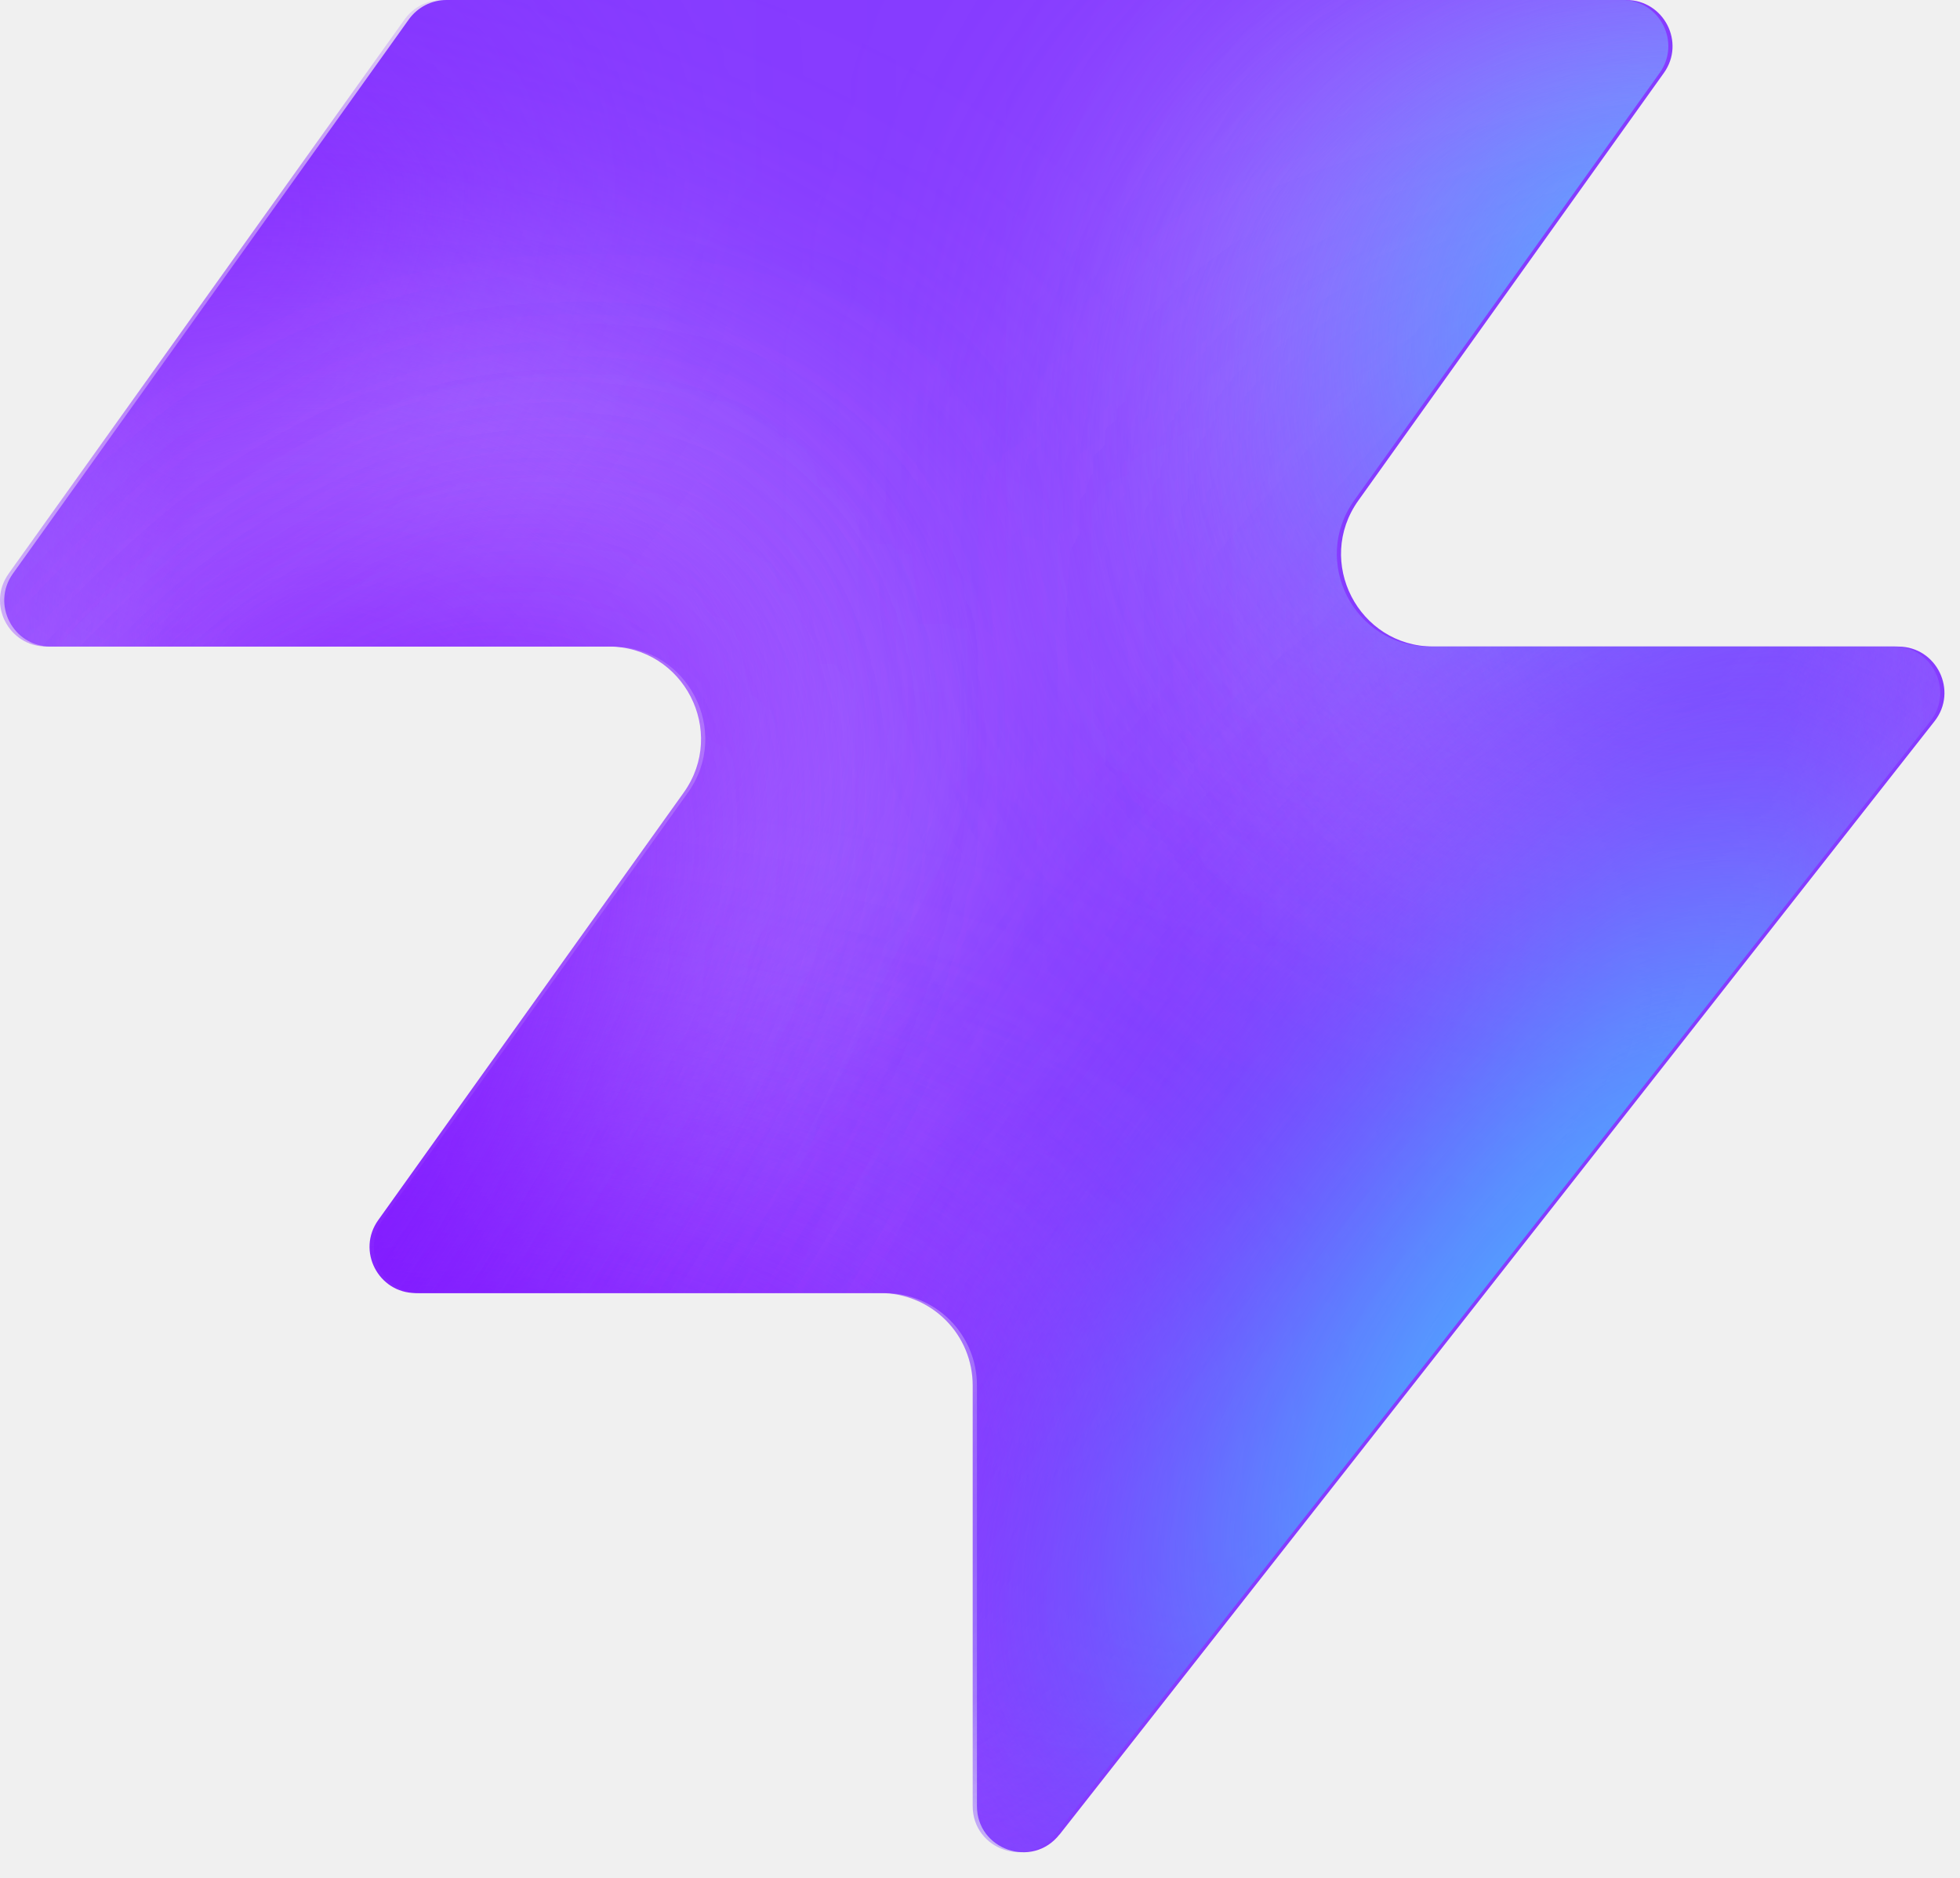
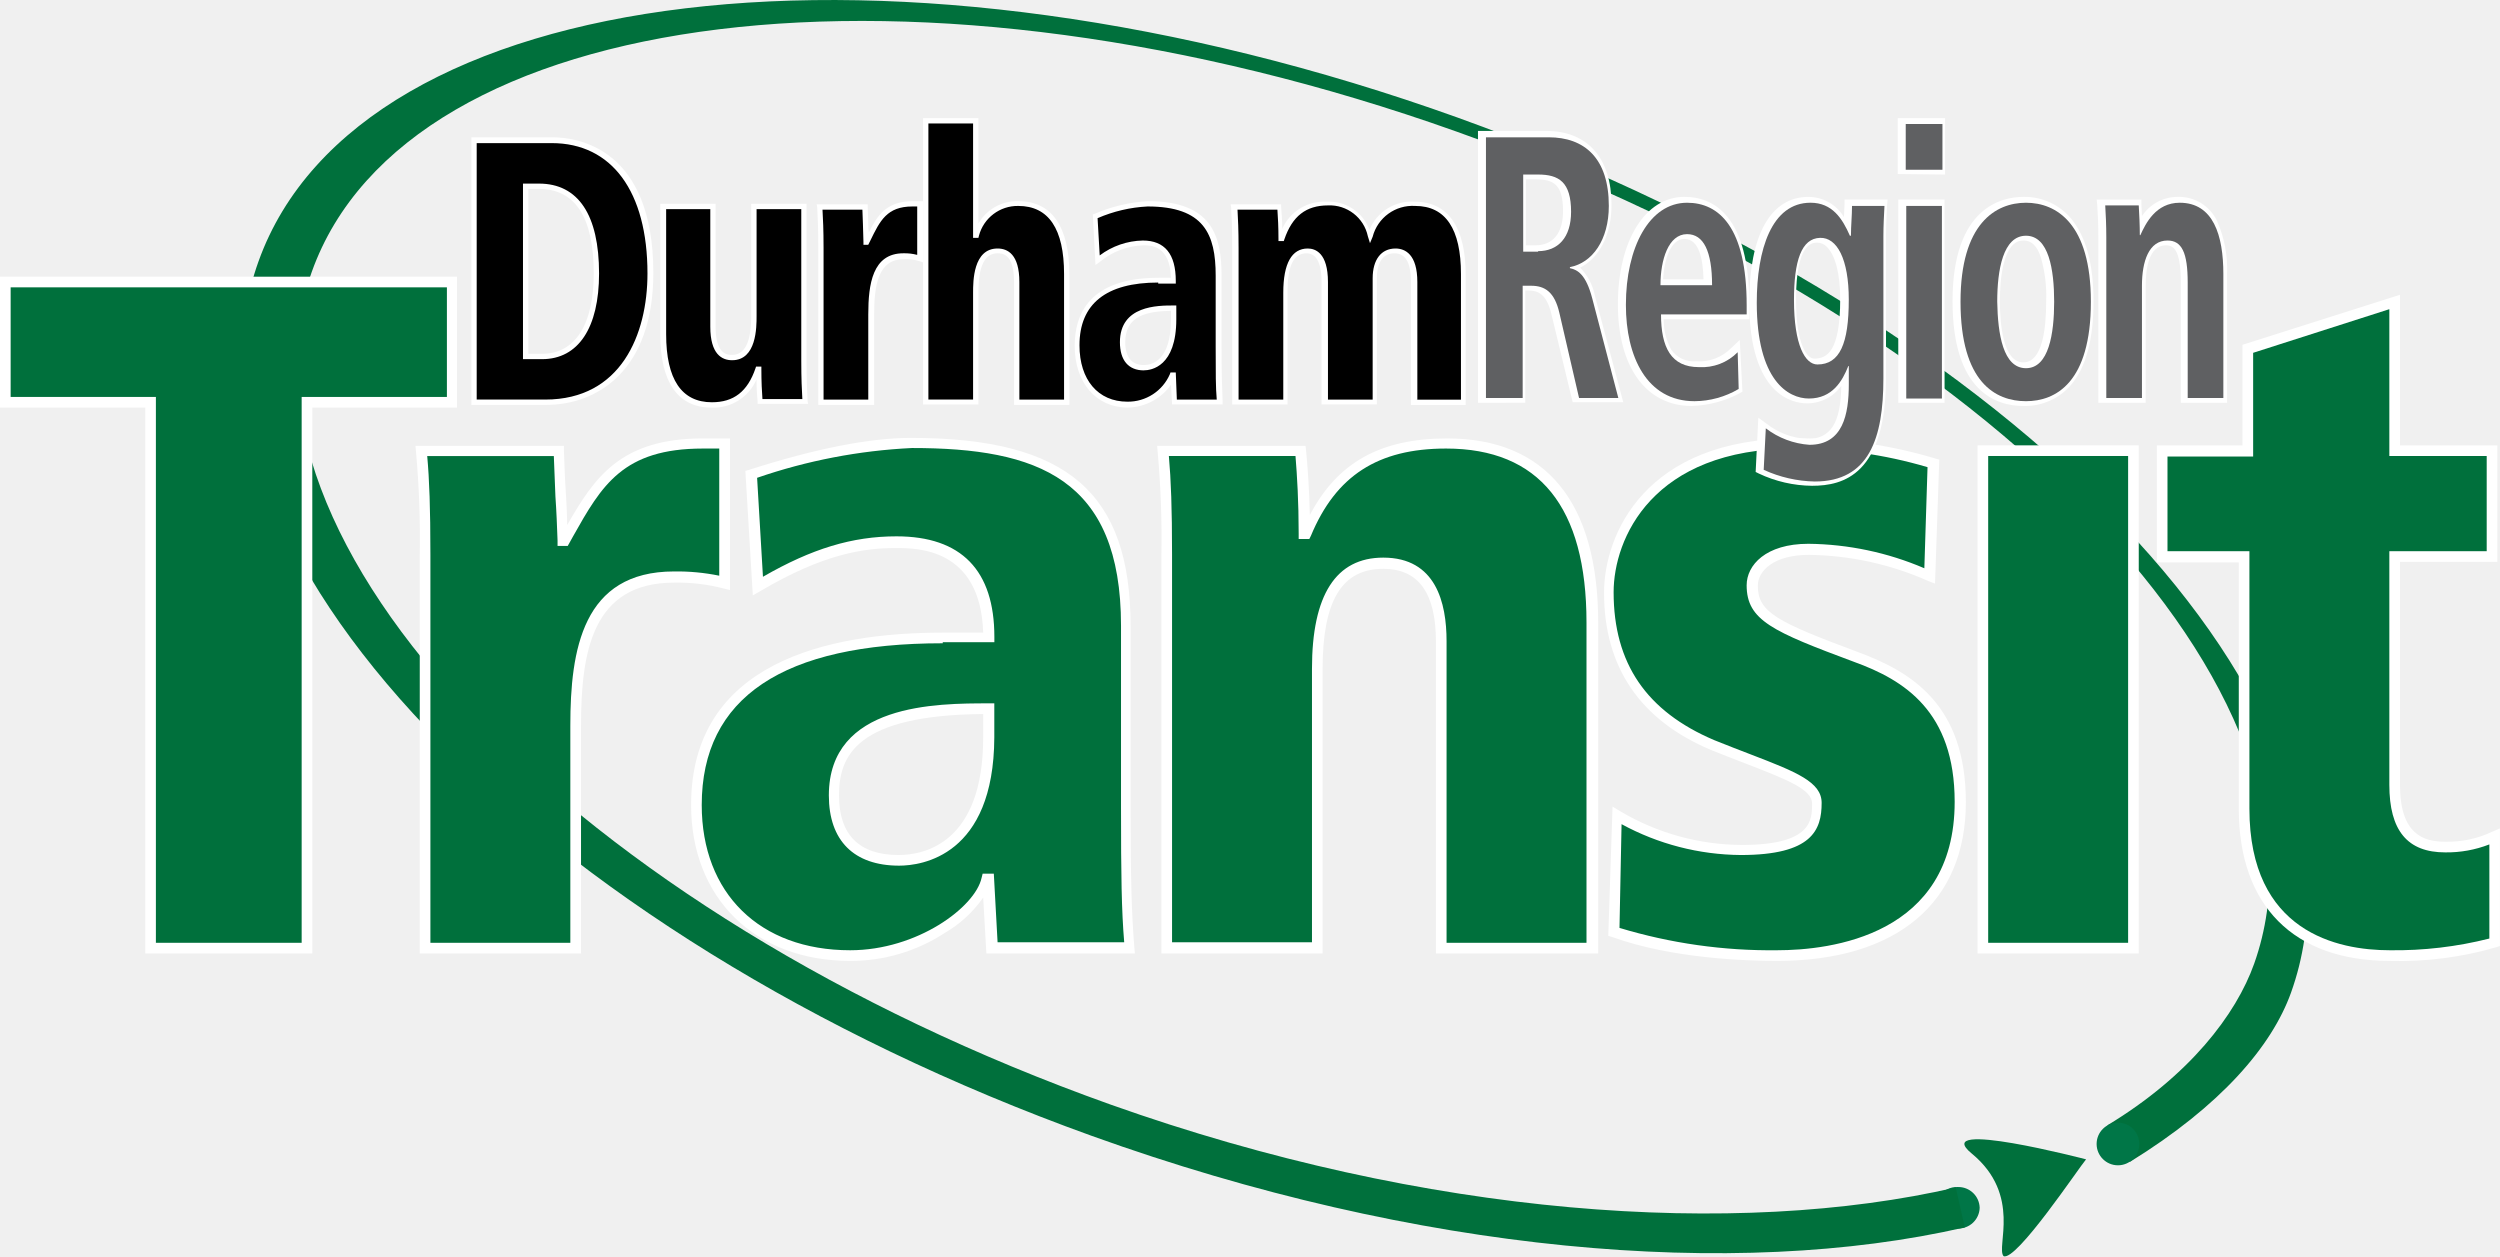
- <svg xmlns="http://www.w3.org/2000/svg" width="48" height="46" fill="none" viewBox="0 0 48 46">
-   <path fill="#863bff" d="M25.946 44.938c-.664.845-2.021.375-2.021-.698V33.937a2.26 2.26 0 0 0-2.262-2.262H10.287c-.92 0-1.456-1.04-.92-1.788l7.48-10.471c1.07-1.497 0-3.578-1.842-3.578H1.237c-.92 0-1.456-1.04-.92-1.788L10.013.474c.214-.297.556-.474.92-.474h28.894c.92 0 1.456 1.04.92 1.788l-7.48 10.471c-1.07 1.498 0 3.579 1.842 3.579h11.377c.943 0 1.473 1.088.89 1.83L25.947 44.94z" style="fill:#863bff;fill:color(display-p3 .525 .23 1);fill-opacity:1" />
-   <mask id="a" width="48" height="46" x="0" y="0" maskUnits="userSpaceOnUse" style="mask-type:alpha">
-     <path fill="#000" d="M25.842 44.938c-.664.844-2.021.375-2.021-.698V33.937a2.26 2.26 0 0 0-2.262-2.262H10.183c-.92 0-1.456-1.04-.92-1.788l7.48-10.471c1.07-1.498 0-3.579-1.842-3.579H1.133c-.92 0-1.456-1.04-.92-1.787L9.91.473c.214-.297.556-.474.92-.474h28.894c.92 0 1.456 1.04.92 1.788l-7.48 10.471c-1.07 1.498 0 3.578 1.842 3.578h11.377c.943 0 1.473 1.088.89 1.832L25.843 44.94z" style="fill:#000;fill-opacity:1" />
-   </mask>
-   <g mask="url(#a)">
-     <g filter="url(#b)">
-       <ellipse cx="5.508" cy="14.704" fill="#ede6ff" rx="5.508" ry="14.704" style="fill:#ede6ff;fill:color(display-p3 .927 .903 1);fill-opacity:1" transform="matrix(.00324 1 1 -.00324 -4.47 31.516)" />
+ <svg xmlns="http://www.w3.org/2000/svg" viewBox="0 0 199.232 100.125">
+   <defs>
+     <style>
+       .cls-1 {
+         fill: #007647;
+       }
+ 
+       .cls-2 {
+         fill: #00703c;
+       }
+ 
+       .cls-3 {
+         fill: #fff;
+       }
+ 
+       .cls-4 {
+         fill: #5f6062;
+       }
+     </style>
+   </defs>
+   <g id="Group_37" data-name="Group 37" transform="translate(0 0.009)">
+     <g id="Group_6" data-name="Group 6" transform="translate(19.288 -0.009)">
+       <g id="Group_1" data-name="Group 1" transform="translate(135.001 94.596)">
+         <path id="Path_1" data-name="Path 1" class="cls-1" d="M367.377,224.754a1.7,1.7,0,0,1-1.738,1.654,1.656,1.656,0,1,1,0-3.307A1.7,1.7,0,0,1,367.377,224.754Z" transform="translate(-363.9 -223.1)" />
+       </g>
+       <g id="Group_4" data-name="Group 4">
+         <g id="Group_2" data-name="Group 2">
+           <path id="Path_2" data-name="Path 2" class="cls-2" d="M142.377,9.365C97.646-6.7,54.866-1.617,46.81,20.812c-8.056,22.387,21.666,53.592,66.4,69.7,26.033,9.37,51.3,11.49,69.576,7.293l-.721-3.18c-17.468,4.028-42.1,2.374-67.372-6.614C71.91,72.751,43.461,43.072,51.05,21.66,58.682.249,99.512-4.754,142.25,10.467s71.188,44.9,63.6,66.312c-1.442,4.07-5.173,8.946-11.7,12.889l1.781,2.926c7.293-4.494,11.32-9.243,12.847-13.483C216.83,56.682,187.108,25.476,142.377,9.365Z" transform="translate(-45.493 0.009)" />
+         </g>
+         <g id="Group_3" data-name="Group 3" transform="translate(137.258 90.791)">
+           <path id="Path_3" data-name="Path 3" class="cls-2" d="M378.923,215.727s-12.508-3.265-9.116-.466c4.028,3.307,1.908,7.5,2.544,8.183C373.369,223.867,378.372,216.363,378.923,215.727Z" transform="translate(-369.224 -214.127)" />
+         </g>
+       </g>
+       <g id="Group_5" data-name="Group 5" transform="translate(147.805 89.466)">
+         <path id="Path_4" data-name="Path 4" class="cls-1" d="M397.492,212.7a1.7,1.7,0,1,1-1.7-1.7A1.7,1.7,0,0,1,397.492,212.7Z" transform="translate(-394.1 -211)" />
+       </g>
    </g>
-     <g filter="url(#c)">
-       <ellipse cx="10.399" cy="29.851" fill="#ede6ff" rx="10.399" ry="29.851" style="fill:#ede6ff;fill:color(display-p3 .927 .903 1);fill-opacity:1" transform="matrix(.00324 1 1 -.00324 -39.328 7.883)" />
+     <g id="Group_14" data-name="Group 14" transform="translate(0 22.042)">
+       <g id="Group_7" data-name="Group 7" transform="translate(92.217 12.889)">
+         <path id="Path_5" data-name="Path 5" class="cls-2" d="M240.775,99.172c0-4.961-2.2-6.233-4.621-6.233-3.858,0-5.257,3.35-5.257,8.437v22.217h-12V92.261a80.656,80.656,0,0,0-.3-8.268h10.939c.17,1.738.3,3.943.3,6.614h.17c1.823-4.325,4.876-7.208,11.193-7.208,8.734,0,11.617,6.4,11.617,14.288v25.948h-12V99.172Z" transform="translate(-218.134 -82.976)" />
+         <path id="Path_6" data-name="Path 6" class="cls-3" d="M252.564,123.442H239.717V98.6c0-3.9-1.4-5.809-4.2-5.809-3.307,0-4.833,2.544-4.833,8.013v22.641H217.839V91.685a76.526,76.526,0,0,0-.3-8.225l-.042-.466h11.829l.042.382c.127,1.314.254,3.053.3,5.13,2.2-4.2,5.639-6.105,10.939-6.105,7.886,0,12.041,5.088,12.041,14.712v26.33Zm-12-.848h11.151V97.07c0-9.2-3.773-13.864-11.193-13.864-5.427,0-8.777,2.162-10.769,6.953l-.127.254h-.848v-.424c0-2.544-.127-4.621-.254-6.19H218.433c.17,1.908.254,4.155.254,7.844v30.909h11.151V100.759c0-5.893,1.908-8.861,5.681-8.861,4.2,0,5.045,3.6,5.045,6.657Z" transform="translate(-217.5 -82.4)" />
+       </g>
+       <g id="Group_8" data-name="Group 8" transform="translate(157.596 13.44)">
+         <path id="Path_7" data-name="Path 7" class="cls-2" d="M372.6,84.7h12.041v39.6h-12V84.7Z" transform="translate(-372.218 -84.276)" />
+         <path id="Path_8" data-name="Path 8" class="cls-3" d="M384.547,124.191H371.7V83.7h12.847Zm-12.041-.848H383.7V84.548H372.548v38.795Z" transform="translate(-371.7 -83.7)" />
+       </g>
+       <g id="Group_9" data-name="Group 9" transform="translate(55.076 12.847)">
+         <path id="Path_9" data-name="Path 9" class="cls-2" d="M135.267,85.8c3.137-.975,8.437-2.5,12.762-2.5,13.907,0,17.087,5.766,17.087,14.585v14.458c0,5.851.085,8.522.3,11.193H154.474l-.3-5.469h-.17c-.551,2.417-5.173,6.063-10.854,6.063-7.377,0-12.253-4.791-12.253-12,0-13.228,15.433-13.313,19.631-13.313h3.646c0-7.589-5.639-7.589-7.377-7.589-3.053,0-6.317.678-11.024,3.519Zm18.91,18.613c-4.791,0-12.338.3-12.338,6.911,0,5.173,4.2,5.173,5.173,5.173,1.06,0,7.165-.17,7.165-9.794v-2.29Z" transform="translate(-130.476 -82.876)" />
+         <path id="Path_10" data-name="Path 10" class="cls-3" d="M142.577,123.978c-7.589,0-12.677-5-12.677-12.423,0-11.363,10.9-13.737,20.055-13.737h3.222c-.212-6.741-5.257-6.741-6.953-6.741-2.5,0-5.724.424-10.812,3.434l-.594.339-.594-9.921.3-.085c5.3-1.7,9.625-2.544,12.889-2.544,12.465,0,17.511,4.367,17.511,15.009v14.458c0,5.766.085,8.48.3,11.151l.042.466H153.431l-.254-4.452a9.671,9.671,0,0,1-3.1,2.841A13.645,13.645,0,0,1,142.577,123.978Zm7.377-25.312c-12.72,0-19.207,4.325-19.207,12.889,0,7.038,4.621,11.575,11.829,11.575,5.342,0,9.964-3.434,10.473-5.766l.085-.339h.89l.3,5.469h10.091c-.212-2.544-.254-5.3-.254-10.769V97.267c0-11.744-6.657-14.161-16.663-14.161a44.347,44.347,0,0,0-12.338,2.374l.466,7.886c3.9-2.247,7.123-3.222,10.642-3.222,5.173,0,7.8,2.714,7.8,8.013v.424h-4.113Zm-3.477,17.723c-3.6,0-5.6-1.993-5.6-5.6,0-7.335,8.607-7.335,12.762-7.335h.424v2.714C154.025,115.625,148.259,116.389,146.478,116.389Zm6.7-12.084c-10.091.085-11.49,3.307-11.49,6.487,0,3.138,1.611,4.749,4.749,4.749,2.035,0,6.741-.933,6.741-9.37V104.3Z" transform="translate(-129.9 -82.3)" />
+       </g>
+       <g id="Group_10" data-name="Group 10" transform="translate(171.885 1.442)">
+         <path id="Path_11" data-name="Path 11" class="cls-2" d="M406.4,68.572h6.826V60.431l11.7-3.731V68.572h7.759v8.437h-7.759V95.2c0,3.9,1.738,4.961,4.028,4.961a8.6,8.6,0,0,0,3.943-.848v8.437a28.4,28.4,0,0,1-8.353,1.06c-6.233,0-11.617-3.053-11.617-11.7V77.051H406.4Z" transform="translate(-405.976 -56.149)" />
+         <path id="Path_12" data-name="Path 12" class="cls-3" d="M423.971,108.483c-7.674,0-12.041-4.409-12.041-12.126V76.727H405.4V67.4h6.826V59.385l12.55-3.985v12h7.759v9.285h-7.759V94.449c0,3.985,1.908,4.537,3.6,4.537a8.286,8.286,0,0,0,3.773-.806l.594-.254v9.37l-.254.085A27.519,27.519,0,0,1,423.971,108.483ZM406.248,75.836h6.529V96.357c0,9.837,7.038,11.278,11.193,11.278a30.686,30.686,0,0,0,7.929-.933V99.2a9.323,9.323,0,0,1-3.519.636c-3.01,0-4.452-1.738-4.452-5.385V75.836h7.759V68.247h-7.759v-11.7l-10.854,3.477v8.268h-6.826Z" transform="translate(-405.4 -55.4)" />
+       </g>
+       <g id="Group_11" data-name="Group 11">
+         <path id="Path_13" data-name="Path 13" class="cls-2" d="M12.575,62.582H1V53H36.573v9.582H25.04v43.5H12.575Z" transform="translate(-0.576 -52.576)" />
+         <path id="Path_14" data-name="Path 14" class="cls-3" d="M24.888,105.931H11.575V62.43H0V52H36.421V62.43H24.888Zm-12.465-.848H24.04v-43.5H35.615V52.848H.848v8.734H12.423Z" transform="translate(0 -52)" />
+       </g>
+       <g id="Group_12" data-name="Group 12" transform="translate(127.832 12.889)">
+         <path id="Path_15" data-name="Path 15" class="cls-2" d="M328.024,93.915a25.071,25.071,0,0,0-9.667-2.12c-3.138,0-4.494,1.526-4.494,2.883,0,2.417,1.738,3.265,8.31,5.724,4.113,1.526,8.268,4.113,8.268,11.575,0,8.819-6.614,12.253-14.585,12.253a41.021,41.021,0,0,1-13.016-1.908l.3-9.285a19.819,19.819,0,0,0,9.879,2.756c5.639,0,6.021-1.993,6.021-3.731s-3.138-2.5-8.268-4.621c-4.2-1.738-8.268-5.088-8.268-12.168,0-4.24,3.053-11.872,14.84-11.872a36.445,36.445,0,0,1,11.024,1.611Z" transform="translate(-302.076 -82.976)" />
+         <path id="Path_16" data-name="Path 16" class="cls-3" d="M315.28,124.036c-2.374,0-8.353-.17-13.144-1.908l-.3-.085.339-10.3.636.382a19.154,19.154,0,0,0,9.667,2.671c5.6,0,5.6-1.993,5.6-3.307,0-1.1-1.908-1.866-5.088-3.1q-1.336-.509-2.926-1.145c-5.681-2.374-8.565-6.614-8.565-12.55,0-4.579,3.222-12.3,15.264-12.3a37.985,37.985,0,0,1,11.151,1.611l.3.085-.339,9.879-.551-.212a24.1,24.1,0,0,0-9.5-2.078c-2.8,0-4.07,1.272-4.07,2.459,0,2.12,1.526,2.883,8.013,5.3,4.24,1.569,8.565,4.2,8.565,11.956C330.331,119.414,324.819,124.036,315.28,124.036Zm-12.55-2.629a41.713,41.713,0,0,0,12.55,1.781c4.24,0,14.161-1.145,14.161-11.829,0-7.208-4.028-9.709-8.013-11.151-6.487-2.417-8.565-3.307-8.565-6.105,0-1.611,1.526-3.307,4.918-3.307a24.072,24.072,0,0,1,9.243,1.95l.254-8.056a36.139,36.139,0,0,0-10.6-1.484c-11.363,0-14.416,7.208-14.416,11.448,0,5.681,2.629,9.5,8.013,11.787q1.59.636,2.926,1.145c3.646,1.4,5.639,2.2,5.639,3.858,0,2.162-.763,4.155-6.445,4.155a20.176,20.176,0,0,1-9.5-2.459Z" transform="translate(-301.5 -82.4)" />
+       </g>
+       <g id="Group_13" data-name="Group 13" transform="translate(33.113 12.889)">
+         <path id="Path_17" data-name="Path 17" class="cls-2" d="M79.5,92.261a80.658,80.658,0,0,0-.3-8.268H90.139c.085,2.374.212,4.791.3,7.165h.17c2.417-4.24,4.113-7.759,11.024-7.759h1.738V94.508a16.179,16.179,0,0,0-4.028-.466c-7,0-7.844,6.063-7.844,11.872v17.723h-12Z" transform="translate(-78.734 -82.976)" />
+         <path id="Path_18" data-name="Path 18" class="cls-3" d="M91.328,123.442H78.439V91.685a76.524,76.524,0,0,0-.3-8.225l-.042-.466H89.929v.424c.042,1.187.085,2.417.17,3.6.042.763.085,1.526.085,2.29C92.346,85.538,94.424,82.4,101,82.4h2.162V94.484l-.509-.127a14.551,14.551,0,0,0-3.943-.466c-6.529,0-7.42,5.512-7.42,11.448v18.1Zm-12.041-.848H90.438V105.3c0-6.063.975-12.3,8.268-12.3a16.759,16.759,0,0,1,3.6.339V83.206H101c-6.36,0-8.056,2.926-10.345,7l-.424.763H89.42v-.424c-.042-1.145-.085-2.332-.17-3.519-.042-1.06-.085-2.162-.127-3.222H79.033c.17,1.866.254,4.155.254,7.844Z" transform="translate(-78.1 -82.4)" />
+       </g>
    </g>
-     <g filter="url(#d)">
-       <ellipse cx="5.508" cy="30.487" fill="#7e14ff" rx="5.508" ry="30.487" style="fill:#7e14ff;fill:color(display-p3 .492 .077 1);fill-opacity:1" transform="rotate(89.814 -25.913 -14.639)scale(1 -1)" />
+     <g id="Group_21" data-name="Group 21" transform="translate(37.565 9.407)">
+       <g id="Group_15" data-name="Group 15" transform="translate(35.997)">
+         <path id="Path_19" data-name="Path 19" d="M174.1,22.7h3.985v9.158h.042a3.352,3.352,0,0,1,3.35-2.544c2.883,0,3.858,2.5,3.858,5.6V45.087H181.35V35.5c0-1.95-.721-2.459-1.526-2.459-1.272,0-1.738,1.314-1.738,3.307v8.734H174.1Z" transform="translate(-173.846 -22.488)" />
+         <path id="Path_20" data-name="Path 20" class="cls-3" d="M185.16,45.053H180.75V35.216c0-2.247-.975-2.247-1.314-2.247-1.018,0-1.526,1.018-1.526,3.1v8.946H173.5V22.2h4.409v8.395a3.566,3.566,0,0,1,3.18-1.781c2.671,0,4.07,2.035,4.07,5.851Zm-3.985-.424h3.561V34.623c0-3.6-1.23-5.427-3.646-5.427a3.189,3.189,0,0,0-3.138,2.374l-.042.17h-.424V22.624h-3.562v22h3.562V36.107c0-.89,0-3.519,1.95-3.519.806,0,1.738.466,1.738,2.671Z" transform="translate(-173.5 -22.2)" />
+       </g>
+       <g id="Group_16" data-name="Group 16" transform="translate(48.08 6.614)">
+         <path id="Path_21" data-name="Path 21" d="M203.842,39.275a13.567,13.567,0,0,1,4.2-.975c4.579,0,5.639,2.29,5.639,5.724v5.681c0,2.29.042,3.35.085,4.409h-3.6l-.085-2.162h-.042c-.17.975-1.7,2.374-3.6,2.374-2.417,0-4.028-1.866-4.028-4.706,0-5.215,5.088-5.215,6.487-5.215h1.187c0-3.01-1.866-3.01-2.417-3.01a5.986,5.986,0,0,0-3.646,1.357Zm6.275,7.335c-1.569,0-4.07.127-4.07,2.714,0,2.035,1.4,2.035,1.7,2.035.339,0,2.374-.042,2.374-3.858Z" transform="translate(-202.23 -38.088)" />
+         <path id="Path_22" data-name="Path 22" class="cls-3" d="M206.24,54.251c-2.544,0-4.24-1.993-4.24-4.918,0-2.5,1.145-5.427,6.7-5.427h.975c-.085-2.586-1.611-2.586-2.2-2.586a5.73,5.73,0,0,0-3.519,1.357l-.3.212-.212-4.028.127-.042a12.469,12.469,0,0,1,4.282-1.018c5.13,0,5.851,2.841,5.851,5.936v5.681c0,2.247.042,3.307.085,4.367V54h-4.028l-.085-1.569A4.325,4.325,0,0,1,206.24,54.251Zm2.417-9.964c-4.155,0-6.275,1.7-6.275,5,0,2.756,1.484,4.494,3.816,4.494a3.639,3.639,0,0,0,3.392-2.2l.042-.127h.424l.085,2.162h3.18c-.085-.975-.085-2.078-.085-4.2V43.736c0-3.307-.933-5.512-5.427-5.512a11.431,11.431,0,0,0-3.985.933l.17,2.968a5.9,5.9,0,0,1,3.434-1.187c1.738,0,2.629,1.06,2.629,3.222v.212h-1.4Zm-1.145,7c-1.23,0-1.908-.806-1.908-2.247,0-2.926,3.01-2.926,4.282-2.926h.212v1.1C210.1,50.986,208.105,51.283,207.512,51.283Zm2.162-4.749c-1.908.042-3.646.382-3.646,2.5,0,1.187.509,1.823,1.484,1.823.636,0,2.162-.339,2.162-3.646Z" transform="translate(-202 -37.8)" />
+       </g>
+       <g id="Group_17" data-name="Group 17" transform="translate(60.503 6.657)">
+         <path id="Path_23" data-name="Path 23" d="M246.288,44.433c0-1.781-.636-2.459-1.526-2.459-1.187,0-1.611,1.018-1.611,2.162v9.879h-3.943V44.433c0-1.993-.721-2.459-1.4-2.459-1.314,0-1.738,1.357-1.738,3.307v8.734h-3.985v-12.3c0-1.484-.042-2.459-.085-3.265h3.6c.042.678.085,1.569.085,2.586h.042c.594-1.7,1.611-2.841,3.689-2.841a3.392,3.392,0,0,1,3.392,2.586,3.547,3.547,0,0,1,3.6-2.586c2.883,0,3.858,2.5,3.858,5.6V53.972h-3.985Z" transform="translate(-231.703 -38.073)" />
+         <path id="Path_24" data-name="Path 24" class="cls-3" d="M250.083,54.1h-4.409V44.26c0-1.484-.424-2.247-1.314-2.247-1.272,0-1.4,1.357-1.4,1.95V54.054H238.55V44.26c0-1.018-.212-2.247-1.187-2.247-1.06,0-1.526,1.018-1.526,3.1v8.946h-4.409V41.546c0-1.569-.042-2.5-.085-3.222l-.042-.212h4.028v.212c.042.466.085,1.018.085,1.738a3.668,3.668,0,0,1,3.561-2.162,3.422,3.422,0,0,1,3.392,2.247,3.631,3.631,0,0,1,3.6-2.247c2.671,0,4.07,2.035,4.07,5.851V54.1Zm-3.985-.424h3.562V43.666c0-3.6-1.23-5.427-3.646-5.427a3.292,3.292,0,0,0-3.392,2.459l-.212.509-.17-.551a3.107,3.107,0,0,0-3.18-2.459c-1.738,0-2.841.848-3.477,2.714l-.042.127h-.424V40.91c0-.975-.042-1.781-.085-2.374h-3.18c.042.721.085,1.611.085,3.053V53.672H235.5V45.15c0-2.332.678-3.519,1.95-3.519.594,0,1.611.339,1.611,2.671v9.37h3.562V44.005c0-1.484.678-2.374,1.823-2.374.763,0,1.738.466,1.738,2.671v9.37Z" transform="translate(-231.3 -37.9)" />
+       </g>
+       <g id="Group_18" data-name="Group 18" transform="translate(15.052 6.826)">
+         <path id="Path_25" data-name="Path 25" d="M135.893,51.138c0,1.484.042,2.459.085,3.265h-3.6c-.042-.678-.085-1.569-.085-2.586h-.042c-.594,1.7-1.611,2.841-3.689,2.841-2.883,0-3.858-2.5-3.858-5.639V38.842h3.985v9.582c0,1.95.721,2.459,1.526,2.459,1.272,0,1.738-1.314,1.738-3.307V38.8h3.985V51.138Z" transform="translate(-124.446 -38.588)" />
+         <path id="Path_26" data-name="Path 26" class="cls-3" d="M128.17,54.539c-2.671,0-4.07-2.035-4.07-5.851V38.3h4.409v9.794c0,2.247.975,2.247,1.314,2.247,1.018,0,1.526-1.018,1.526-3.1V38.3h4.409V50.808c0,1.526.042,2.459.085,3.222l.042.212h-4.028V54.03c-.042-.424-.085-1.018-.085-1.738A3.711,3.711,0,0,1,128.17,54.539Zm-3.6-15.815v9.964c0,3.6,1.23,5.427,3.646,5.427,1.738,0,2.841-.848,3.477-2.714l.042-.127h.424v.212c0,.975.042,1.823.085,2.374h3.18c-.042-.721-.085-1.611-.085-3.053V38.724h-3.562v8.522c0,.89,0,3.519-1.95,3.519-.806,0-1.738-.466-1.738-2.671v-9.37Z" transform="translate(-124.1 -38.3)" />
+       </g>
+       <g id="Group_19" data-name="Group 19" transform="translate(27.517 6.614)">
+         <path id="Path_27" data-name="Path 27" d="M154.185,41.719c0-1.484-.042-2.459-.085-3.265h3.6c.042.933.085,1.866.085,2.8h.042c.806-1.654,1.357-3.053,3.646-3.053h.594v4.367a4.121,4.121,0,0,0-1.314-.17c-2.29,0-2.586,2.374-2.586,4.664v6.953h-3.985Z" transform="translate(-153.846 -38.03)" />
+         <path id="Path_28" data-name="Path 28" class="cls-3" d="M158.037,54.039h-4.409V41.489c0-1.569-.042-2.5-.085-3.222l-.042-.212h4.07v.212c0,.466.042.89.042,1.357a3.648,3.648,0,0,0,.042.678c.678-1.357,1.4-2.5,3.519-2.5h.806v4.876l-.254-.085a3.7,3.7,0,0,0-1.272-.17c-2.078,0-2.374,2.12-2.374,4.452v7.165Zm-3.986-.424h3.562V46.831c0-2.417.339-4.876,2.8-4.876a3.933,3.933,0,0,1,1.1.127V38.224h-.382c-2.035,0-2.586,1.145-3.35,2.714l-.17.339h-.382v-.212c0-.466-.042-.975-.042-1.442,0-.382-.042-.763-.042-1.145h-3.18c.042.721.085,1.611.085,3.053V53.615Z" transform="translate(-153.5 -37.8)" />
+       </g>
+       <g id="Group_20" data-name="Group 20" transform="translate(0 1.526)">
+         <path id="Path_29" data-name="Path 29" d="M89.1,26.3h6.233c3.943,0,7.844,2.756,7.844,10.6,0,7.208-3.943,10.261-8.353,10.261H89.1Zm4.113,17.256h1.314c2.968,0,4.325-2.8,4.325-6.614,0-4.325-1.4-6.953-4.579-6.953h-1.06Z" transform="translate(-88.888 -26.088)" />
+         <path id="Path_30" data-name="Path 30" class="cls-3" d="M94.536,47.127H88.6V25.8h6.445c1.908,0,8.056.763,8.056,10.812C103.1,44.371,98.649,47.127,94.536,47.127ZM89.024,46.7h5.469c6.021,0,8.141-5.173,8.141-10.049,0-6.529-2.841-10.388-7.632-10.388H89.024Zm5.215-3.222H92.713V29.489h1.272c3.138,0,4.791,2.5,4.791,7.165C98.776,40.979,97.122,43.48,94.239,43.48Zm-1.1-.424h1.1c2.629,0,4.113-2.332,4.113-6.4,0-4.494-1.484-6.741-4.367-6.741h-.848Z" transform="translate(-88.6 -25.8)" />
+       </g>
    </g>
-     <g filter="url(#e)">
-       <ellipse cx="5.508" cy="30.599" fill="#7e14ff" rx="5.508" ry="30.599" style="fill:#7e14ff;fill:color(display-p3 .492 .077 1);fill-opacity:1" transform="rotate(89.814 -32.644 -3.334)scale(1 -1)" />
-     </g>
-     <g filter="url(#f)">
-       <ellipse cx="5.508" cy="30.599" fill="#7e14ff" rx="5.508" ry="30.599" style="fill:#7e14ff;fill:color(display-p3 .492 .077 1);fill-opacity:1" transform="matrix(.00324 1 1 -.00324 -34.34 30.47)" />
-     </g>
-     <g filter="url(#g)">
-       <ellipse cx="14.072" cy="22.078" fill="#ede6ff" rx="14.072" ry="22.078" style="fill:#ede6ff;fill:color(display-p3 .927 .903 1);fill-opacity:1" transform="rotate(93.35 24.506 48.493)scale(-1 1)" />
-     </g>
-     <g filter="url(#h)">
-       <ellipse cx="3.47" cy="21.501" fill="#7e14ff" rx="3.47" ry="21.501" style="fill:#7e14ff;fill:color(display-p3 .492 .077 1);fill-opacity:1" transform="rotate(89.009 28.708 47.59)scale(-1 1)" />
-     </g>
-     <g filter="url(#i)">
-       <ellipse cx="3.47" cy="21.501" fill="#7e14ff" rx="3.47" ry="21.501" style="fill:#7e14ff;fill:color(display-p3 .492 .077 1);fill-opacity:1" transform="rotate(89.009 28.708 47.59)scale(-1 1)" />
-     </g>
-     <g filter="url(#j)">
-       <ellipse cx=".387" cy="8.972" fill="#7e14ff" rx="4.407" ry="29.108" style="fill:#7e14ff;fill:color(display-p3 .492 .077 1);fill-opacity:1" transform="rotate(39.51 .387 8.972)" />
-     </g>
-     <g filter="url(#k)">
-       <ellipse cx="47.523" cy="-6.092" fill="#7e14ff" rx="4.407" ry="29.108" style="fill:#7e14ff;fill:color(display-p3 .492 .077 1);fill-opacity:1" transform="rotate(37.892 47.523 -6.092)" />
-     </g>
-     <g filter="url(#l)">
-       <ellipse cx="41.412" cy="6.333" fill="#47bfff" rx="5.971" ry="9.665" style="fill:#47bfff;fill:color(display-p3 .28 .748 1);fill-opacity:1" transform="rotate(37.892 41.412 6.333)" />
-     </g>
-     <g filter="url(#m)">
-       <ellipse cx="-1.879" cy="38.332" fill="#7e14ff" rx="4.407" ry="29.108" style="fill:#7e14ff;fill:color(display-p3 .492 .077 1);fill-opacity:1" transform="rotate(37.892 -1.88 38.332)" />
-     </g>
-     <g filter="url(#n)">
-       <ellipse cx="-1.879" cy="38.332" fill="#7e14ff" rx="4.407" ry="29.108" style="fill:#7e14ff;fill:color(display-p3 .492 .077 1);fill-opacity:1" transform="rotate(37.892 -1.88 38.332)" />
-     </g>
-     <g filter="url(#o)">
-       <ellipse cx="35.651" cy="29.907" fill="#7e14ff" rx="4.407" ry="29.108" style="fill:#7e14ff;fill:color(display-p3 .492 .077 1);fill-opacity:1" transform="rotate(37.892 35.651 29.907)" />
-     </g>
-     <g filter="url(#p)">
-       <ellipse cx="38.418" cy="32.4" fill="#47bfff" rx="5.971" ry="15.297" style="fill:#47bfff;fill:color(display-p3 .28 .748 1);fill-opacity:1" transform="rotate(37.892 38.418 32.4)" />
+     <g id="Group_36" data-name="Group 36" transform="translate(117.784 9.407)">
+       <g id="Group_28" data-name="Group 28">
+         <g id="Group_22" data-name="Group 22" transform="translate(0 1.018)">
+           <path id="Path_31" data-name="Path 31" class="cls-4" d="M278.8,25.7h5c2.841,0,4.791,1.654,4.791,5.469,0,2.714-1.314,4.537-3.1,4.876v.085c.594.127,1.272.466,1.781,2.417l2.078,7.929H286.22l-1.569-6.784c-.382-1.654-1.145-2.162-2.247-2.162h-.678v8.946H278.8Zm4.155,9.073c1.569,0,2.629-1.06,2.629-3.138,0-2.374-.975-2.968-2.629-2.968h-1.187v6.148h1.187Z" transform="translate(-278.376 -25.234)" />
+           <path id="Path_32" data-name="Path 32" class="cls-3" d="M277.8,46.266V24.6h5.427c3.307,0,5.215,2.162,5.215,5.893,0,2.374-.975,4.24-2.5,5a4.452,4.452,0,0,1,1.187,2.29l2.247,8.437h-4.028l-1.7-7.038c-.382-1.611-1.1-1.866-1.823-1.866h-.254v8.946Zm.848-20.775V45.46h2.078V36.514h1.1c1.4,0,2.247.806,2.629,2.5l1.526,6.445h2.247l-1.95-7.377c-.509-1.908-1.1-2.035-1.442-2.12l-.339-.085v-.806l.339-.085c1.7-.339,2.756-2.078,2.756-4.452,0-3.307-1.526-5.045-4.367-5.045Zm3.731,9.073h-1.611v-7h1.611c2.12,0,3.053,1.018,3.053,3.392C285.432,33.207,284.287,34.564,282.379,34.564Zm-.763-.848h.763c1.4,0,2.2-.975,2.2-2.714,0-2.162-.763-2.544-2.2-2.544h-.763Z" transform="translate(-277.8 -24.6)" />
+         </g>
+         <g id="Group_23" data-name="Group 23" transform="translate(11.151 6.275)">
+           <path id="Path_33" data-name="Path 33" class="cls-4" d="M314.089,52.84a7,7,0,0,1-3.519.975c-3.816,0-5.469-3.562-5.469-7.674,0-4.579,1.866-8.141,4.876-8.141,2.544,0,4.749,1.95,4.749,8.183V46.9H307.9c0,2.629.806,4.2,3.01,4.2a4,4,0,0,0,3.1-1.187Zm-2.162-8.268c0-2.714-.678-4.07-1.993-4.07-1.484,0-2.12,2.035-2.12,4.07Z" transform="translate(-304.676 -37.576)" />
+           <path id="Path_34" data-name="Path 34" class="cls-3" d="M309.993,53.663c-3.646,0-5.893-3.1-5.893-8.1,0-5.045,2.162-8.565,5.3-8.565,2.332,0,5.173,1.484,5.173,8.607v1.145h-6.826a5.037,5.037,0,0,0,.594,2.417,2.179,2.179,0,0,0,1.993.933h0a3.534,3.534,0,0,0,2.8-1.06l.678-.636.212,4.113-.212.127A8.74,8.74,0,0,1,309.993,53.663ZM309.4,37.848c-2.629,0-4.452,3.18-4.452,7.717,0,6.741,3.858,7.25,5.045,7.25a6.7,6.7,0,0,0,3.1-.806L313,50.186a4.6,4.6,0,0,1-2.714.763h0a2.889,2.889,0,0,1-2.671-1.314,5.962,5.962,0,0,1-.763-3.307V45.9h6.826v-.3C313.682,42.088,312.961,37.848,309.4,37.848Zm-2.544,6.572V44c0-2.756.975-4.494,2.544-4.494,1.1,0,2.417.763,2.417,4.494v.424Zm2.544-4.07c-1.06,0-1.611,1.569-1.7,3.222h3.222C310.884,42,310.587,40.35,309.4,40.35Z" transform="translate(-304.1 -37)" />
+         </g>
+         <g id="Group_24" data-name="Group 24" transform="translate(21.623 6.275)">
+           <path id="Path_35" data-name="Path 35" class="cls-4" d="M330.421,55.977a6.435,6.435,0,0,0,3.477,1.314c2.671,0,3.138-2.417,3.138-4.833V51.016h-.042c-.466,1.187-1.272,2.586-3.138,2.586-1.654,0-4.155-1.442-4.155-7.632,0-4.24,1.187-7.971,4.282-7.971,1.738,0,2.544,1.272,3.138,2.629h.085c0-.806.085-1.569.085-2.374h2.586c-.042.806-.085,1.611-.085,2.417v11.32c0,4.791-1.145,8.225-5.469,8.225a10.192,10.192,0,0,1-4.07-.933Zm4.113-5.13c1.781,0,2.5-1.654,2.5-5.173,0-3.222-.933-4.961-2.29-4.918-1.484.042-2.078,1.823-2.078,4.961C332.668,49.363,333.558,50.847,334.533,50.847Z" transform="translate(-329.318 -37.576)" />
+           <path id="Path_36" data-name="Path 36" class="cls-3" d="M333.8,60.023a10.141,10.141,0,0,1-4.24-.975l-.254-.127.212-4.325.636.466a5.813,5.813,0,0,0,3.265,1.23c1.866,0,2.671-1.272,2.714-4.24a3.324,3.324,0,0,1-2.756,1.4c-1.06,0-4.579-.594-4.579-8.056,0-5.342,1.7-8.395,4.706-8.395a3.3,3.3,0,0,1,2.841,1.611v-.042c0-.3.042-.636.042-.933v-.424h3.434l-.042.466c-.042.806-.085,1.611-.085,2.374v11.32C339.7,59.132,336.3,60.023,333.8,60.023Zm-3.646-1.611a9.28,9.28,0,0,0,3.646.806c3.519,0,5.045-2.332,5.045-7.8V40.1c0-.678.042-1.314.085-1.993h-1.7a2.418,2.418,0,0,1-.042.551c-.042.466-.042.933-.042,1.4v.424h-.806l-.127-.254c-.636-1.442-1.357-2.374-2.756-2.374-3.477,0-3.858,5.257-3.858,7.547,0,6.7,2.841,7.208,3.731,7.208,1.272,0,2.12-.721,2.714-2.332l.085-.254h.763v1.866c0,1.442,0,5.257-3.562,5.257a6.127,6.127,0,0,1-3.1-.975Zm3.858-7.717h0c-1.442,0-2.29-2.078-2.29-5.554,0-2.29.254-5.342,2.5-5.385a2.094,2.094,0,0,1,1.442.594c.848.848,1.314,2.459,1.314,4.749C336.941,47.727,336.6,50.695,334.015,50.695Zm.212-10.049h0c-.424,0-1.7.042-1.7,4.537,0,3.731.933,4.706,1.442,4.706,1.018,0,2.078-.551,2.078-4.749,0-1.993-.382-3.477-1.06-4.155A1.062,1.062,0,0,0,334.227,40.646Z" transform="translate(-328.8 -37)" />
+         </g>
+         <g id="Group_25" data-name="Group 25" transform="translate(33.453)">
+           <path id="Path_37" data-name="Path 37" class="cls-4" d="M357.7,23.2h2.926v3.646H357.7Zm.042,6.487h2.841V45.035h-2.841Z" transform="translate(-357.276 -22.776)" />
+           <path id="Path_38" data-name="Path 38" class="cls-3" d="M356.742,44.883v-16.2h3.689v16.2Zm.848-15.348v14.5h1.993v-14.5Zm-.89-2.883V22.2h3.773v4.494Zm.848-3.6v2.8h2.078v-2.8Z" transform="translate(-356.7 -22.2)" />
+         </g>
+         <g id="Group_26" data-name="Group 26" transform="translate(37.82 6.275)">
+           <path id="Path_39" data-name="Path 39" class="cls-4" d="M373.215,38c2.417,0,5.173,1.654,5.173,7.886,0,6.445-2.8,7.929-5.173,7.929-2.417,0-5.215-1.484-5.215-7.929C368,39.611,370.8,38,373.215,38Zm0,13.186c1.823,0,2.247-2.756,2.247-5.3s-.424-5.257-2.247-5.257-2.29,2.714-2.29,5.257C370.968,48.473,371.392,51.186,373.215,51.186Z" transform="translate(-367.576 -37.576)" />
+           <path id="Path_40" data-name="Path 40" class="cls-3" d="M372.639,53.663c-2.12,0-5.639-1.1-5.639-8.353,0-7.5,3.943-8.31,5.639-8.31h0a4.823,4.823,0,0,1,3.816,1.738c1.187,1.442,1.781,3.646,1.781,6.572,0,3.01-.594,5.257-1.781,6.657A4.827,4.827,0,0,1,372.639,53.663Zm0-15.815c-1.781,0-4.791.975-4.791,7.462,0,4.918,1.654,7.5,4.791,7.5a4,4,0,0,0,3.18-1.4c1.06-1.23,1.611-3.307,1.611-6.105,0-2.714-.551-4.749-1.611-6.021a4.082,4.082,0,0,0-3.18-1.442Zm0,13.186h0c-1.23,0-2.714-.975-2.714-5.724,0-3.773.89-5.681,2.714-5.681h0c.721,0,1.654.339,2.2,1.95a12.32,12.32,0,0,1,.466,3.731Q375.31,51.034,372.639,51.034Zm0-10.557h0c-1.611,0-1.866,3.053-1.866,4.833,0,1.823.254,4.876,1.866,4.876,1.526,0,1.823-2.671,1.823-4.876a10.9,10.9,0,0,0-.424-3.477C373.614,40.477,372.893,40.477,372.639,40.477Z" transform="translate(-367 -37)" />
+         </g>
+         <g id="Group_27" data-name="Group 27" transform="translate(49.31 6.275)">
+           <path id="Path_41" data-name="Path 41" class="cls-4" d="M395.285,40.756c0-.933-.042-1.866-.085-2.544h2.671c.042.763.085,1.569.085,2.374H398c.424-.933,1.23-2.586,3.137-2.586,2.671,0,3.477,2.586,3.477,5.681V53.56h-2.841v-9.2c0-2.374-.466-3.35-1.611-3.35-1.484,0-2.035,1.654-2.035,3.6V53.56h-2.841Z" transform="translate(-394.734 -37.576)" />
+           <path id="Path_42" data-name="Path 42" class="cls-3" d="M394.227,53.408V40.18c0-1.06-.042-1.908-.085-2.5l-.042-.466h3.562v.424c0,.3.042.594.042.89A3.407,3.407,0,0,1,400.545,37h0a3.35,3.35,0,0,1,3.138,1.908,9.462,9.462,0,0,1,.806,4.2v10.3H400.8V43.784c0-2.671-.636-2.926-1.187-2.926-1.4,0-1.611,1.993-1.611,3.18v9.37Zm.848-13.228V52.56h1.993V44.038c0-3.519,1.526-4.028,2.459-4.028,1.823,0,2.035,1.908,2.035,3.773V52.56h1.993V43.105a8.42,8.42,0,0,0-.678-3.816,2.467,2.467,0,0,0-2.374-1.442h0c-1.526,0-2.247,1.187-2.756,2.332l-.382-.17v.424h-.636l.17-.424c0-.466-.042-.933-.042-1.4a2.065,2.065,0,0,0-.042-.509h-1.781c.042.551.042,1.23.042,2.078Z" transform="translate(-394.1 -37)" />
+         </g>
+       </g>
+       <g id="Group_35" data-name="Group 35" transform="translate(0.636 0.466)">
+         <g id="Group_29" data-name="Group 29" transform="translate(0 1.06)">
+           <path id="Path_43" data-name="Path 43" class="cls-4" d="M279.3,25.8h5c2.841,0,4.791,1.654,4.791,5.469,0,2.714-1.314,4.537-3.1,4.876v.085c.594.127,1.272.466,1.781,2.417l2.078,7.929H286.72l-1.569-6.784c-.382-1.654-1.145-2.162-2.247-2.162h-.678v8.946H279.3Zm4.155,9.073c1.569,0,2.629-1.06,2.629-3.138,0-2.374-.975-2.968-2.629-2.968h-1.187v6.148h1.187Z" transform="translate(-279.3 -25.8)" />
+         </g>
+         <g id="Group_30" data-name="Group 30" transform="translate(11.151 6.275)">
+           <path id="Path_44" data-name="Path 44" class="cls-4" d="M314.589,52.94a7,7,0,0,1-3.519.975c-3.816,0-5.469-3.562-5.469-7.674,0-4.579,1.866-8.141,4.876-8.141,2.544,0,4.749,1.95,4.749,8.183V47H308.4c0,2.629.806,4.2,3.01,4.2a4,4,0,0,0,3.1-1.187Zm-2.12-8.268c0-2.714-.678-4.07-1.993-4.07-1.484,0-2.12,2.035-2.12,4.07Z" transform="translate(-305.6 -38.1)" />
+         </g>
+         <g id="Group_31" data-name="Group 31" transform="translate(21.581 6.275)">
+           <path id="Path_45" data-name="Path 45" class="cls-4" d="M330.921,56.077a6.435,6.435,0,0,0,3.477,1.314c2.671,0,3.138-2.417,3.138-4.833V51.116h-.042c-.466,1.187-1.272,2.586-3.138,2.586-1.654,0-4.155-1.442-4.155-7.632,0-4.24,1.187-7.971,4.282-7.971,1.738,0,2.544,1.272,3.138,2.629h.085c0-.806.085-1.569.085-2.374h2.586c-.042.806-.085,1.611-.085,2.417v11.32c0,4.791-1.145,8.225-5.469,8.225a10.192,10.192,0,0,1-4.07-.933Zm4.113-5.088c1.781,0,2.5-1.654,2.5-5.173,0-3.222-.933-4.961-2.29-4.918-1.484.042-2.078,1.823-2.078,4.961C333.168,49.463,334.058,50.989,335.033,50.989Z" transform="translate(-330.2 -38.1)" />
+         </g>
+         <g id="Group_32" data-name="Group 32" transform="translate(33.453)">
+           <path id="Path_46" data-name="Path 46" class="cls-4" d="M358.2,23.3h2.926v3.646H358.2Zm.042,6.529h2.841V45.178h-2.841Z" transform="translate(-358.2 -23.3)" />
+         </g>
+         <g id="Group_33" data-name="Group 33" transform="translate(37.82 6.275)">
+           <path id="Path_47" data-name="Path 47" class="cls-4" d="M373.715,38.1c2.417,0,5.173,1.654,5.173,7.886,0,6.445-2.8,7.929-5.173,7.929-2.417,0-5.215-1.484-5.215-7.929C368.5,39.754,371.3,38.1,373.715,38.1Zm0,13.186c1.823,0,2.247-2.756,2.247-5.3s-.424-5.257-2.247-5.257-2.29,2.714-2.29,5.257C371.468,48.573,371.892,51.286,373.715,51.286Z" transform="translate(-368.5 -38.1)" />
+         </g>
+         <g id="Group_34" data-name="Group 34" transform="translate(49.352 6.275)">
+           <path id="Path_48" data-name="Path 48" class="cls-4" d="M395.785,40.856c0-.933-.042-1.866-.085-2.544h2.671c.042.763.085,1.569.085,2.374h.042c.424-.933,1.23-2.586,3.138-2.586,2.671,0,3.477,2.586,3.477,5.681V53.66h-2.841v-9.2c0-2.374-.466-3.35-1.611-3.35-1.484,0-2.035,1.654-2.035,3.6V53.66h-2.841Z" transform="translate(-395.7 -38.1)" />
+         </g>
+       </g>
    </g>
  </g>
-   <defs>
-     <filter id="b" width="60.045" height="41.654" x="-19.77" y="16.149" color-interpolation-filters="sRGB" filterUnits="userSpaceOnUse">
-       <feFlood flood-opacity="0" result="BackgroundImageFix" />
-       <feBlend in="SourceGraphic" in2="BackgroundImageFix" result="shape" />
-       <feGaussianBlur result="effect1_foregroundBlur_2002_17158" stdDeviation="7.659" />
-     </filter>
-     <filter id="c" width="90.34" height="51.437" x="-54.613" y="-7.533" color-interpolation-filters="sRGB" filterUnits="userSpaceOnUse">
-       <feFlood flood-opacity="0" result="BackgroundImageFix" />
-       <feBlend in="SourceGraphic" in2="BackgroundImageFix" result="shape" />
-       <feGaussianBlur result="effect1_foregroundBlur_2002_17158" stdDeviation="7.659" />
-     </filter>
-     <filter id="d" width="79.355" height="29.4" x="-49.64" y="2.03" color-interpolation-filters="sRGB" filterUnits="userSpaceOnUse">
-       <feFlood flood-opacity="0" result="BackgroundImageFix" />
-       <feBlend in="SourceGraphic" in2="BackgroundImageFix" result="shape" />
-       <feGaussianBlur result="effect1_foregroundBlur_2002_17158" stdDeviation="4.596" />
-     </filter>
-     <filter id="e" width="79.579" height="29.4" x="-45.045" y="20.029" color-interpolation-filters="sRGB" filterUnits="userSpaceOnUse">
-       <feFlood flood-opacity="0" result="BackgroundImageFix" />
-       <feBlend in="SourceGraphic" in2="BackgroundImageFix" result="shape" />
-       <feGaussianBlur result="effect1_foregroundBlur_2002_17158" stdDeviation="4.596" />
-     </filter>
-     <filter id="f" width="79.579" height="29.4" x="-43.513" y="21.178" color-interpolation-filters="sRGB" filterUnits="userSpaceOnUse">
-       <feFlood flood-opacity="0" result="BackgroundImageFix" />
-       <feBlend in="SourceGraphic" in2="BackgroundImageFix" result="shape" />
-       <feGaussianBlur result="effect1_foregroundBlur_2002_17158" stdDeviation="4.596" />
-     </filter>
-     <filter id="g" width="74.749" height="58.852" x="15.756" y="-17.901" color-interpolation-filters="sRGB" filterUnits="userSpaceOnUse">
-       <feFlood flood-opacity="0" result="BackgroundImageFix" />
-       <feBlend in="SourceGraphic" in2="BackgroundImageFix" result="shape" />
-       <feGaussianBlur result="effect1_foregroundBlur_2002_17158" stdDeviation="7.659" />
-     </filter>
-     <filter id="h" width="61.377" height="25.362" x="23.548" y="2.284" color-interpolation-filters="sRGB" filterUnits="userSpaceOnUse">
-       <feFlood flood-opacity="0" result="BackgroundImageFix" />
-       <feBlend in="SourceGraphic" in2="BackgroundImageFix" result="shape" />
-       <feGaussianBlur result="effect1_foregroundBlur_2002_17158" stdDeviation="4.596" />
-     </filter>
-     <filter id="i" width="61.377" height="25.362" x="23.548" y="2.284" color-interpolation-filters="sRGB" filterUnits="userSpaceOnUse">
-       <feFlood flood-opacity="0" result="BackgroundImageFix" />
-       <feBlend in="SourceGraphic" in2="BackgroundImageFix" result="shape" />
-       <feGaussianBlur result="effect1_foregroundBlur_2002_17158" stdDeviation="4.596" />
-     </filter>
-     <filter id="j" width="56.045" height="63.649" x="-27.636" y="-22.853" color-interpolation-filters="sRGB" filterUnits="userSpaceOnUse">
-       <feFlood flood-opacity="0" result="BackgroundImageFix" />
-       <feBlend in="SourceGraphic" in2="BackgroundImageFix" result="shape" />
-       <feGaussianBlur result="effect1_foregroundBlur_2002_17158" stdDeviation="4.596" />
-     </filter>
-     <filter id="k" width="54.814" height="64.646" x="20.116" y="-38.415" color-interpolation-filters="sRGB" filterUnits="userSpaceOnUse">
-       <feFlood flood-opacity="0" result="BackgroundImageFix" />
-       <feBlend in="SourceGraphic" in2="BackgroundImageFix" result="shape" />
-       <feGaussianBlur result="effect1_foregroundBlur_2002_17158" stdDeviation="4.596" />
-     </filter>
-     <filter id="l" width="33.541" height="35.313" x="24.641" y="-11.323" color-interpolation-filters="sRGB" filterUnits="userSpaceOnUse">
-       <feFlood flood-opacity="0" result="BackgroundImageFix" />
-       <feBlend in="SourceGraphic" in2="BackgroundImageFix" result="shape" />
-       <feGaussianBlur result="effect1_foregroundBlur_2002_17158" stdDeviation="4.596" />
-     </filter>
-     <filter id="m" width="54.814" height="64.646" x="-29.286" y="6.009" color-interpolation-filters="sRGB" filterUnits="userSpaceOnUse">
-       <feFlood flood-opacity="0" result="BackgroundImageFix" />
-       <feBlend in="SourceGraphic" in2="BackgroundImageFix" result="shape" />
-       <feGaussianBlur result="effect1_foregroundBlur_2002_17158" stdDeviation="4.596" />
-     </filter>
-     <filter id="n" width="54.814" height="64.646" x="-29.286" y="6.009" color-interpolation-filters="sRGB" filterUnits="userSpaceOnUse">
-       <feFlood flood-opacity="0" result="BackgroundImageFix" />
-       <feBlend in="SourceGraphic" in2="BackgroundImageFix" result="shape" />
-       <feGaussianBlur result="effect1_foregroundBlur_2002_17158" stdDeviation="4.596" />
-     </filter>
-     <filter id="o" width="54.814" height="64.646" x="8.244" y="-2.416" color-interpolation-filters="sRGB" filterUnits="userSpaceOnUse">
-       <feFlood flood-opacity="0" result="BackgroundImageFix" />
-       <feBlend in="SourceGraphic" in2="BackgroundImageFix" result="shape" />
-       <feGaussianBlur result="effect1_foregroundBlur_2002_17158" stdDeviation="4.596" />
-     </filter>
-     <filter id="p" width="39.409" height="43.623" x="18.713" y="10.588" color-interpolation-filters="sRGB" filterUnits="userSpaceOnUse">
-       <feFlood flood-opacity="0" result="BackgroundImageFix" />
-       <feBlend in="SourceGraphic" in2="BackgroundImageFix" result="shape" />
-       <feGaussianBlur result="effect1_foregroundBlur_2002_17158" stdDeviation="4.596" />
-     </filter>
-   </defs>
</svg>
